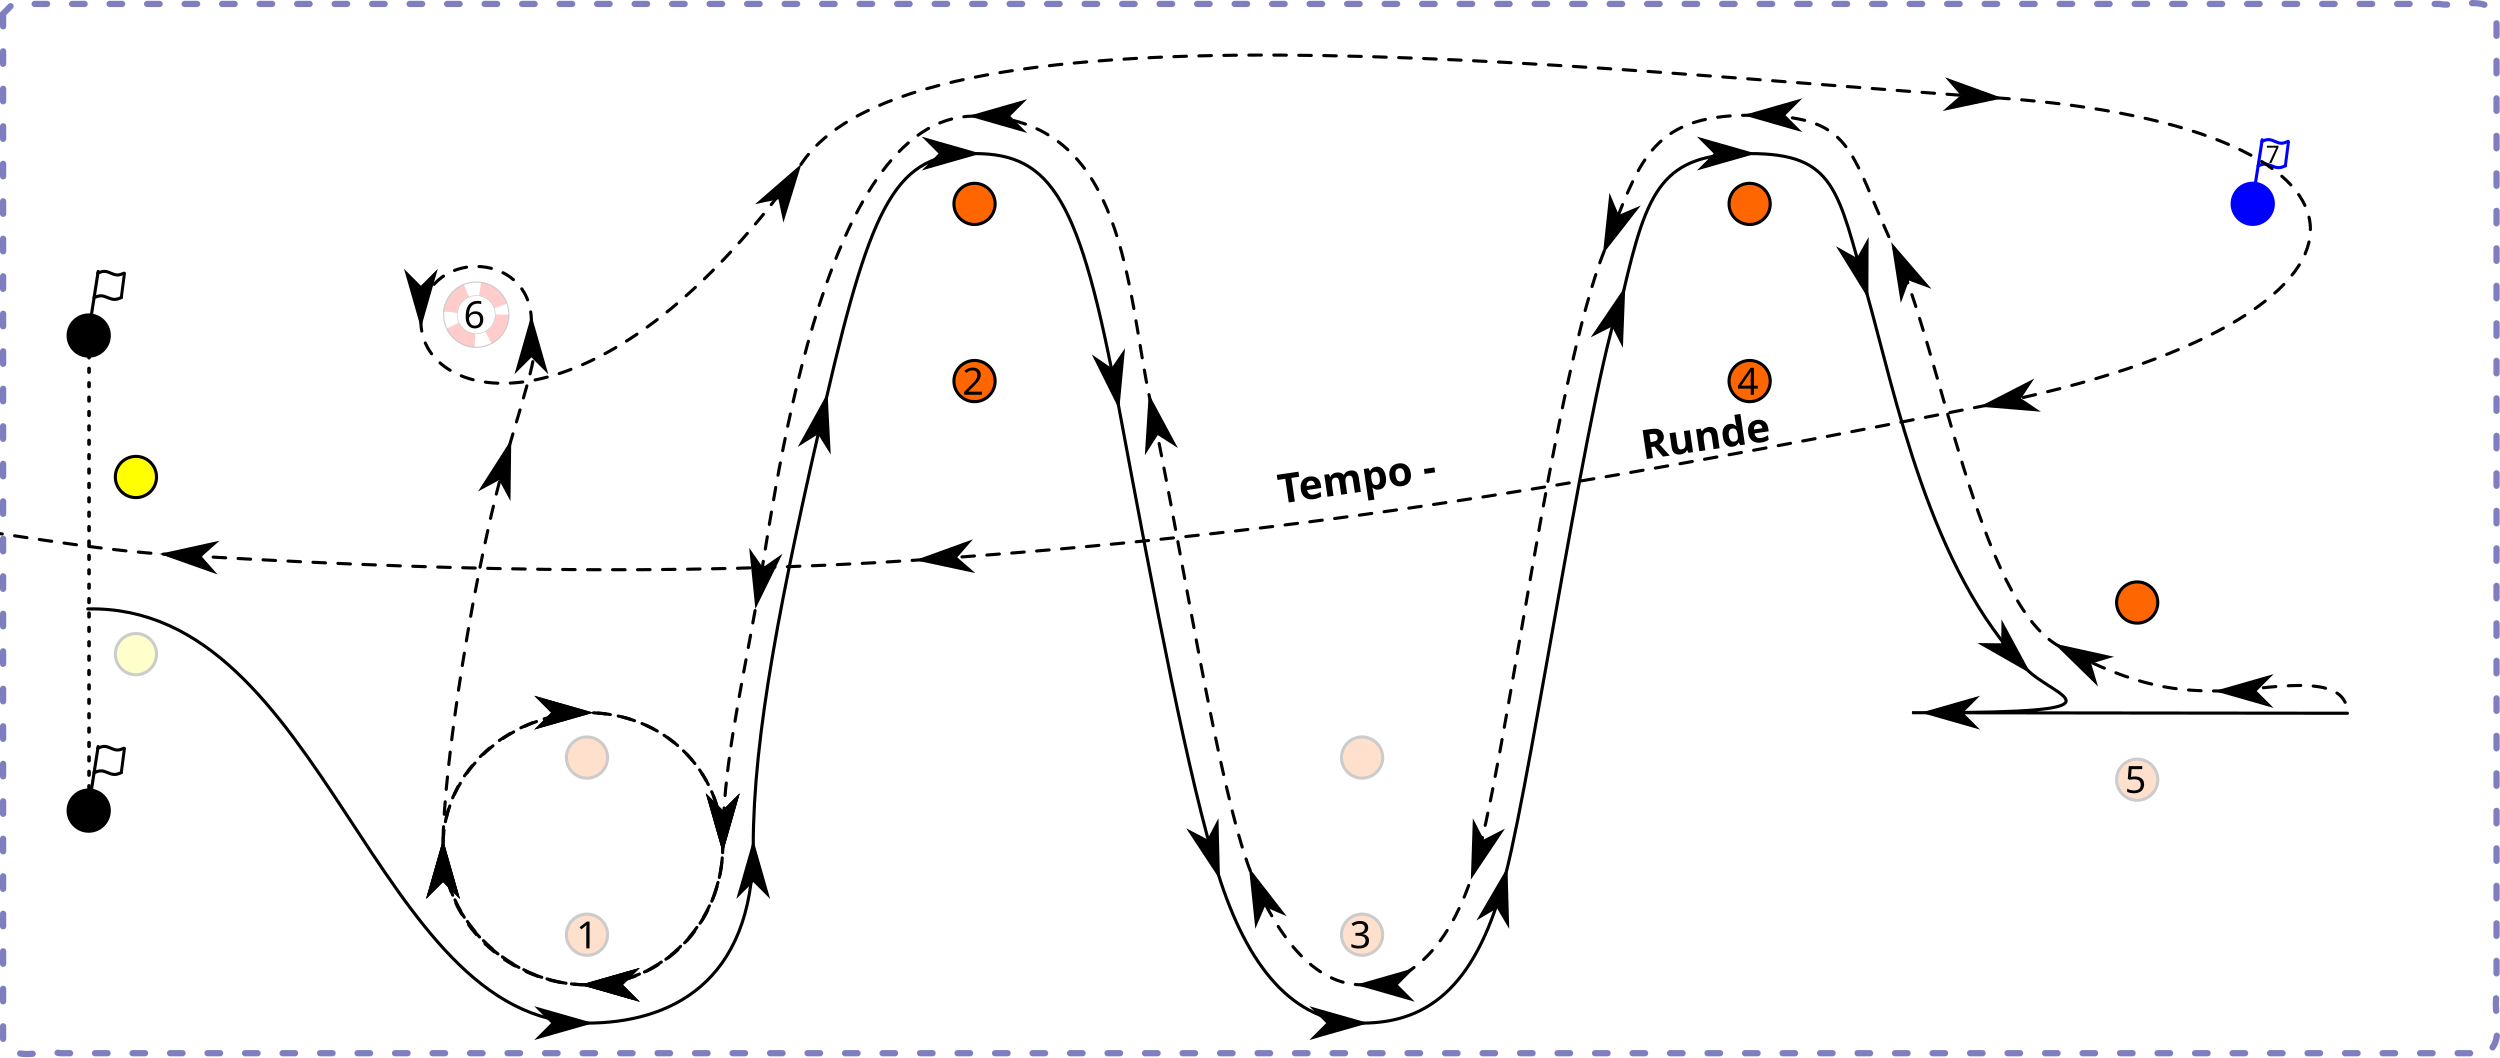
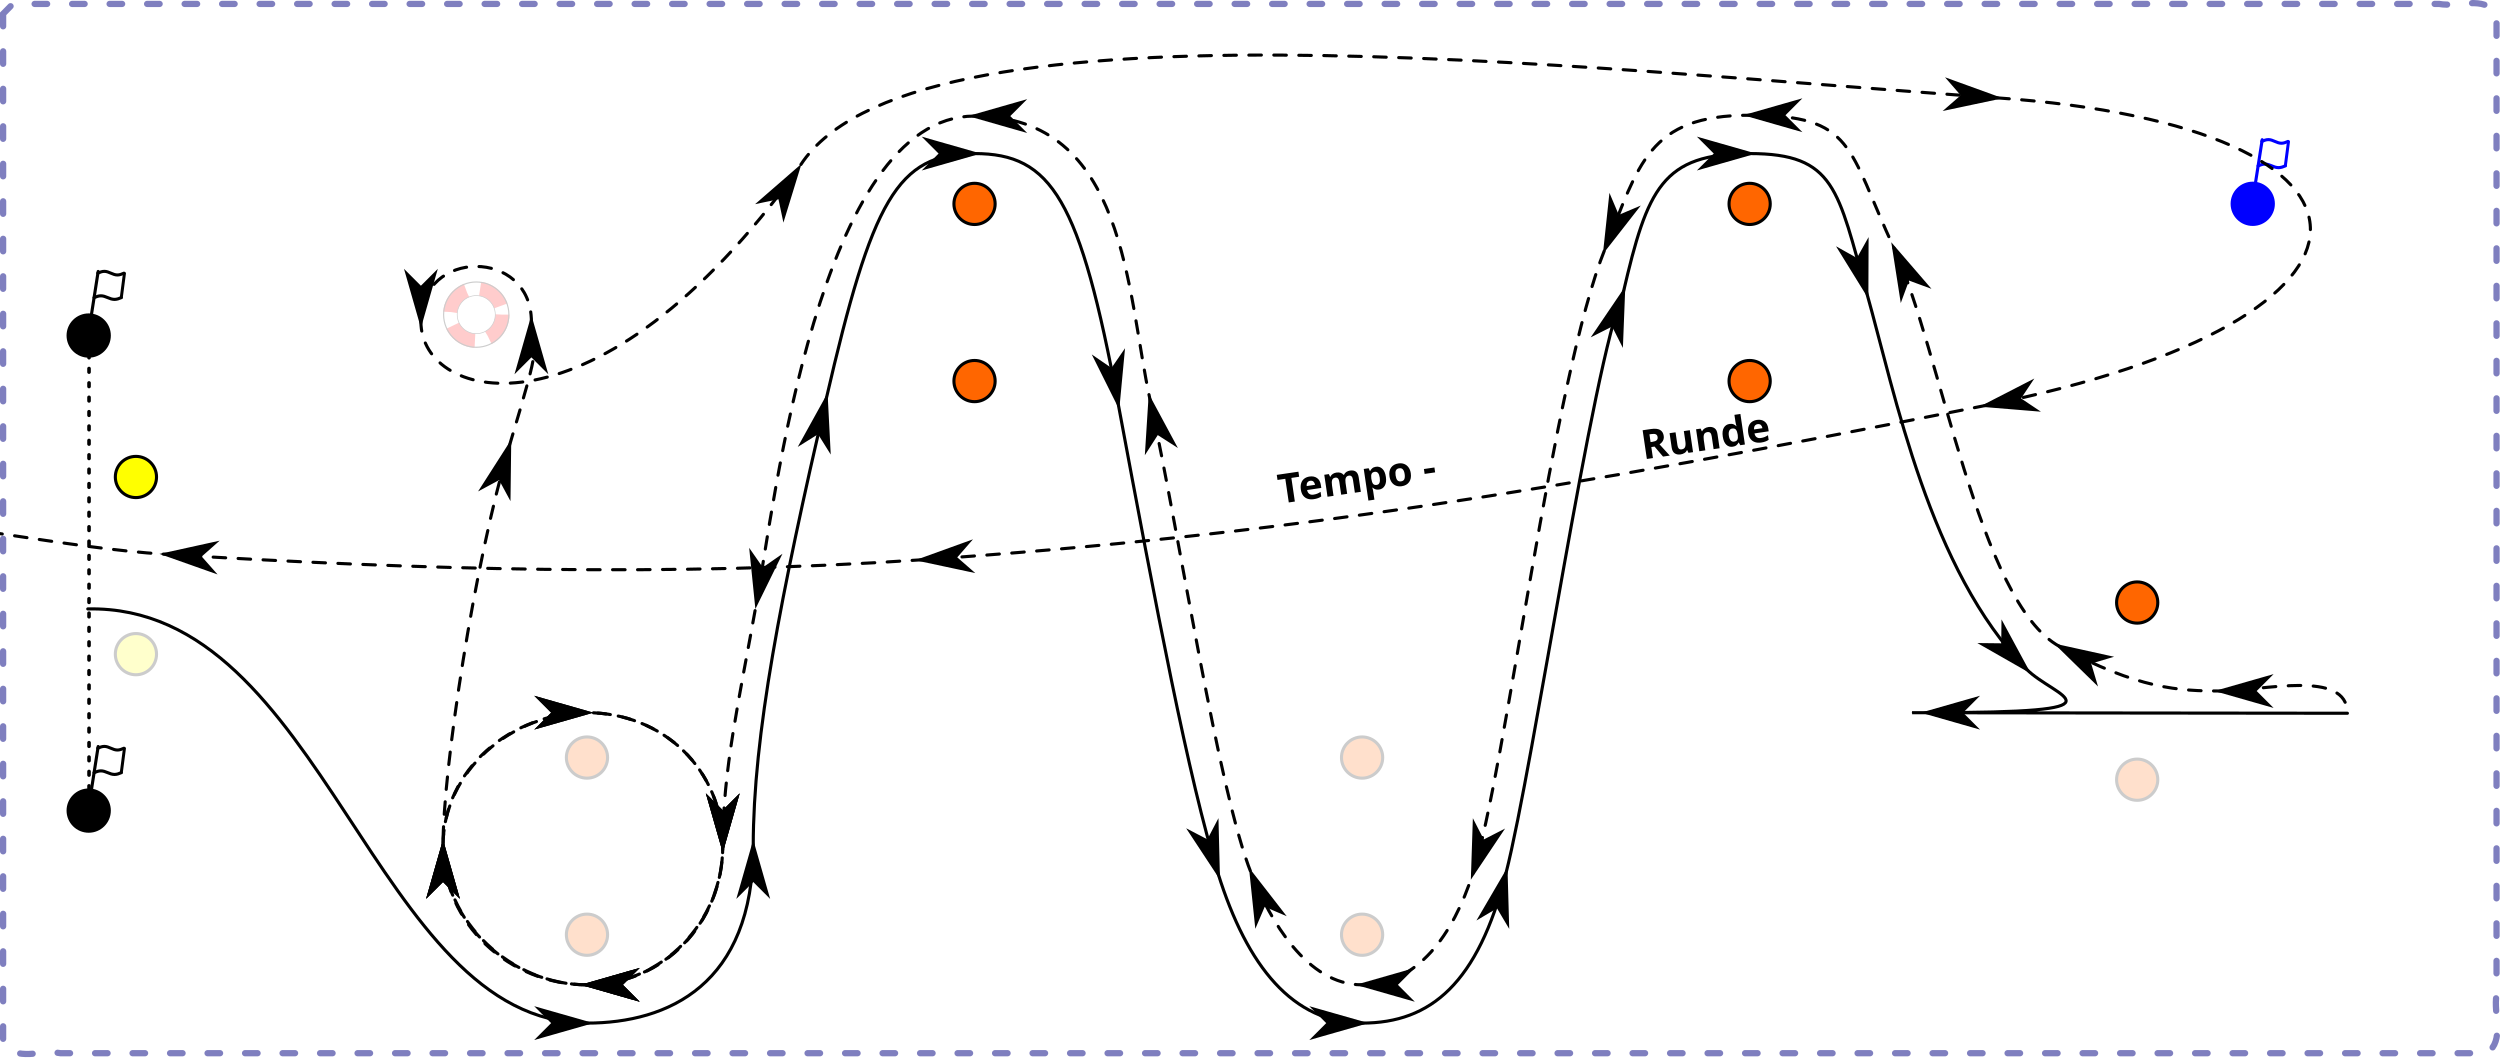
<svg xmlns="http://www.w3.org/2000/svg" version="1.0" id="svg3641" height="360.829" width="853.326" style="enable-background:new" xml:space="preserve">
  <defs id="arrows">
    <marker id="RazorWire" refX="0" refY="0" orient="auto" style="overflow:visible">
      <path id="path5527" style="fill:#34ff00;fill-opacity:1;fill-rule:evenodd;stroke:#34ff00;stroke-width:0.085pt;stroke-opacity:1" d="M 0.019,-0.632 V 0.595 L -6.621,2.568 H 9.113 L 2.979,0.595 V -0.632 L 9.166,-2.472 H -6.594 Z" />
    </marker>
    <marker orient="auto" refY="0" refX="0" id="Scissors" style="overflow:visible">
      <path id="schere" d="M 9.696,-3.847 C 8.661,-5.095 6.794,-5.052 5.4,-4.515 l -8.76,3.283 c -2.548,-1.394 -5.065,-0.995 -5.065,-1.673 0,-0.53 0.487,-0.414 0.414,-1.795 -0.07,-1.326 -1.454,-2.307 -2.763,-2.22 -1.309,-0.008 -2.666,0.995 -2.678,2.379 -0.098,1.393 1.074,2.688 2.461,2.779 1.624,0.242 4.499,-0.742 5.848,1.676 C -6.148,1.766 -7.931,1.771 -9.543,1.679 -10.882,1.602 -12.489,1.985 -13.128,3.301 c -0.617,1.261 -0.012,3.056 1.405,3.442 1.43,0.525 3.393,-0.138 3.733,-1.782 0.262,-1.267 -0.635,-1.862 -0.291,-2.322 0.26,-0.347 1.91,-0.146 4.85,-1.466 L 6.055,4.515 C 7.253,4.85 8.718,4.839 9.78,3.66 L -0.055,-0.057 Z M -9.832,-5.874 c 1.381,0.771 1.268,2.862 -0.167,3.268 -1.298,0.452 -2.956,-0.81 -2.542,-2.216 0.242,-1.154 1.764,-1.579 2.709,-1.052 z m 0.06,8.552 c 1.441,0.532 1.196,2.97 -0.269,3.298 -0.972,0.337 -2.361,-0.148 -2.459,-1.293 -0.189,-1.392 1.446,-2.65 2.728,-2.005 z" style="fill:#34ff00;fill-opacity:1;stroke:#34ff00;stroke-width:1.067;stroke-opacity:1" />
    </marker>
    <marker orient="auto" refY="0" refX="0" id="Legs" style="overflow:visible">
      <g id="g5494" transform="scale(-0.7)" style="fill:#34ff00;fill-opacity:1;stroke:#34ff00;stroke-opacity:1">
        <g id="g5496" transform="matrix(0,-1,-1,0,22.0892,22.73484)" style="fill:#34ff00;fill-opacity:1;stroke:#34ff00;stroke-opacity:1">
          <path id="path5498" d="m 22.636,22.054 c -7.371,5.036 -2.618,7.047 -6.23,14.339" style="fill:#34ff00;fill-opacity:1;fill-rule:evenodd;stroke:#34ff00;stroke-width:1.067pt;stroke-opacity:1" />
          <path id="path5500" d="m 22.825,21.918 c -1.451,8.904 3.772,9.355 4.805,14.747" style="fill:#34ff00;fill-opacity:1;fill-rule:evenodd;stroke:#34ff00;stroke-width:1.067pt;stroke-opacity:1" />
        </g>
        <path id="path5502" d="m -15.029,-7.181 -0.984,4.313 4.227,-1.305 z" style="fill:#34ff00;fill-opacity:1;fill-rule:evenodd;stroke:#34ff00;stroke-width:1.067pt;stroke-opacity:1" />
        <path id="path5504" d="m -16.23,4.861 1.999,3.946 2.418,-3.704 z" style="fill:#34ff00;fill-opacity:1;fill-rule:evenodd;stroke:#34ff00;stroke-width:1.067pt;stroke-opacity:1" />
      </g>
    </marker>
    <linearGradient id="linearGradient5477">
      <stop style="stop-color:#57e307;stop-opacity:1;" offset="0" id="stop5479" />
    </linearGradient>
    <marker style="overflow:visible" id="Arrow1Lend" refX="0" refY="0" orient="auto">
      <path style="fill-rule:evenodd;stroke:#000000;stroke-width:0.853pt;marker-start:none" d="M -10.667,0 -14.933,4.267 0,0 -14.933,-4.267 Z" id="path3104" />
    </marker>
    <marker style="overflow:visible" id="Arrow1Lstart" refX="0" refY="0" orient="auto">
      <path style="fill-rule:evenodd;stroke:#000000;stroke-width:0.853pt;marker-start:none" d="M 10.667,0 14.933,-4.267 0,0 14.933,4.267 Z" id="path3282" />
    </marker>
    <marker style="overflow:visible" id="Arrow1Lstart-7" refX="0" refY="0" orient="auto">
      <path style="fill-rule:evenodd;stroke:#000000;stroke-width:0.853pt;marker-start:none" d="M 10.667,0 14.933,-4.267 0,0 14.933,4.267 Z" id="path3282-4" />
    </marker>
    <marker style="overflow:visible" id="Arrow1Lend-6" refX="0" refY="0" orient="auto">
      <path style="fill-rule:evenodd;stroke:#000000;stroke-width:0.853pt;marker-start:none" d="M -10.667,0 -14.933,4.267 0,0 -14.933,-4.267 Z" id="path3104-0" />
    </marker>
  </defs>
  <g transform="translate(-215.4445,-435.3955)" style="display:inline" id="Parcours">
    <defs id="defs2076" />
    <g id="g1" />
    <g id="layer6" style="display:inline">
      <g transform="translate(18.94796,85.04597)" id="Zeitnahme" style="display:inline">
        <g id="g13156" transform="translate(-177.6378,-94.48819)">
          <path style="fill:#000000;fill-opacity:1;stroke:#000000;stroke-width:1.762" d="m 411.087,559.37 c 0,-3.685 -2.986,-6.678 -6.678,-6.678 -3.683,0 -6.678,2.987 -6.678,6.678 0,3.685 2.987,6.678 6.678,6.678 3.685,0 6.678,-2.987 6.678,-6.678 z" id="Zeit_oben" />
        </g>
        <g id="g13172" transform="translate(-177.6378,67.66194)">
          <path style="fill:#000000;fill-opacity:1;stroke:#000000;stroke-width:1.762" d="m 411.087,559.37 c 0,-3.685 -2.986,-6.678 -6.678,-6.678 -3.683,0 -6.678,2.987 -6.678,6.678 0,3.685 2.987,6.678 6.678,6.678 3.685,0 6.678,-2.987 6.678,-6.678 z" id="Zeit_unten" />
        </g>
        <path style="fill:none;stroke:#000000;stroke-width:1.228;stroke-linecap:round;stroke-linejoin:miter;stroke-miterlimit:4;stroke-dasharray:1.228, 3.684;stroke-dashoffset:0;stroke-opacity:1" d="m 226.886,466.315 c 0,23.379 0,46.759 0,70.138 0,19.991 0,67.885 0,87.271" id="path14169" />
      </g>
      <g transform="translate(113.4362,157.2769)" id="Tor1" opacity="0.2" style="display:inline;fill:#ff6600">
        <path style="fill:#ff6600;stroke:#000000;stroke-width:1.056" d="m 309.393,536.693 c 0,-3.883 -3.149,-7.032 -7.031,-7.032 -3.881,0 -7.031,3.148 -7.031,7.032 0,3.883 3.15,7.031 7.031,7.031 3.882,0 7.031,-3.147 7.031,-7.031 z" id="Tor1_innen" />
        <path style="fill:#ff6600;stroke:#000000;stroke-width:1.056" d="m 309.393,597.166 c 0,-3.883 -3.149,-7.032 -7.031,-7.032 -3.881,0 -7.031,3.148 -7.031,7.032 0,3.883 3.15,7.031 7.031,7.031 3.882,0 7.031,-3.147 7.031,-7.031 z" id="Tor1_aussen" />
      </g>
      <g transform="translate(226.8221,-31.69941)" id="Tor2" style="display:inline;fill:#ff6600">
        <path style="fill:#ff6600;stroke:#000000;stroke-width:1.056" d="m 328.291,536.693 c 0,-3.883 -3.149,-7.032 -7.031,-7.032 -3.881,0 -7.031,3.148 -7.031,7.032 0,3.883 3.15,7.031 7.031,7.031 3.882,0 7.031,-3.147 7.031,-7.031 z" id="Tor2_aussen" />
        <path style="fill:#ff6600;stroke:#000000;stroke-width:1.056" d="m 328.291,597.166 c 0,-3.883 -3.149,-7.032 -7.031,-7.032 -3.881,0 -7.031,3.148 -7.031,7.032 0,3.883 3.15,7.031 7.031,7.031 3.882,0 7.031,-3.147 7.031,-7.031 z" id="Tor2_innen" />
      </g>
      <g transform="translate(340.2078,157.2769)" id="Tor3" opacity="0.2" style="display:inline;fill:#ff6600">
        <path style="fill:#ff6600;stroke:#000000;stroke-width:1.056" d="m 347.189,536.693 c 0,-3.883 -3.149,-7.032 -7.031,-7.032 -3.881,0 -7.031,3.148 -7.031,7.032 0,3.883 3.15,7.031 7.031,7.031 3.882,0 7.031,-3.147 7.031,-7.031 z" id="Tor3_innen" />
        <path style="fill:#ff6600;stroke:#000000;stroke-width:1.056" d="m 347.189,597.166 c 0,-3.883 -3.149,-7.032 -7.031,-7.032 -3.881,0 -7.031,3.148 -7.031,7.032 0,3.883 3.15,7.031 7.031,7.031 3.882,0 7.031,-3.147 7.031,-7.031 z" id="Tor3_aussen" />
      </g>
      <g transform="translate(453.5935,-31.69941)" id="Tor4" style="display:inline;fill:#ff6600">
        <path style="fill:#ff6600;stroke:#000000;stroke-width:1.056" d="m 366.086,536.693 c 0,-3.883 -3.149,-7.032 -7.031,-7.032 -3.881,0 -7.031,3.148 -7.031,7.032 0,3.883 3.15,7.031 7.031,7.031 3.882,0 7.031,-3.147 7.031,-7.031 z" id="Tor4_aussen" />
        <path style="fill:#ff6600;stroke:#000000;stroke-width:1.056" d="m 366.086,597.166 c 0,-3.883 -3.149,-7.032 -7.031,-7.032 -3.881,0 -7.031,3.148 -7.031,7.032 0,3.883 3.15,7.031 7.031,7.031 3.882,0 7.031,-3.147 7.031,-7.031 z" id="Tor4_innen" />
      </g>
      <g transform="translate(566.9793,104.3635)" id="Tor5" style="display:inline;fill:#ff6600">
        <path style="fill:#ff6600;stroke:#000000;stroke-width:1.056" d="m 384.984,536.693 c 0,-3.883 -3.149,-7.032 -7.031,-7.032 -3.881,0 -7.031,3.148 -7.031,7.032 0,3.883 3.15,7.031 7.031,7.031 3.882,0 7.031,-3.147 7.031,-7.031 z" id="Tor5_oben" />
        <path style="fill:#ff6600;stroke:#000000;stroke-width:1.056" d="m 384.984,597.166 c 0,-3.883 -3.149,-7.032 -7.031,-7.032 -3.881,0 -7.031,3.148 -7.031,7.032 0,3.883 3.15,7.031 7.031,7.031 3.882,0 7.031,-3.147 7.031,-7.031 z" id="Tor5_unten" opacity="0.2" />
      </g>
      <g transform="translate(18.94796,138.3793)" id="Schikane" opacity="0.2" style="display:inline">
        <g style="fill:none" id="Ring">
          <ellipse id="path8826" style="fill:none;stroke:#ff0000;stroke-width:4.821;stroke-linecap:butt;stroke-linejoin:round;stroke-miterlimit:4;stroke-dasharray:9.643, 4.821;stroke-dashoffset:0;stroke-opacity:1" cx="359.055" cy="404.409" rx="8.928" ry="8.928" />
          <ellipse style="display:inline;fill:none;stroke:#000000;stroke-width:0.229;stroke-linecap:round;stroke-linejoin:round;stroke-miterlimit:4;stroke-dasharray:none;stroke-dashoffset:0;stroke-opacity:1" id="path3620" cx="359.055" cy="404.409" rx="6.5" ry="6.5" />
          <ellipse style="display:inline;fill:none;stroke:#000000;stroke-width:0.393;stroke-linecap:round;stroke-linejoin:round;stroke-miterlimit:4;stroke-dasharray:none;stroke-dashoffset:0;stroke-opacity:1" id="path2733" cx="359.055" cy="404.409" rx="11.142" ry="11.142" />
        </g>
      </g>
      <g transform="translate(-40.52031,61.51377)" id="StartZiel" style="display:inline">
        <path style="fill:#ffff00;stroke:#000000;stroke-width:1.056" d="m 309.393,536.693 c 0,-3.883 -3.149,-7.032 -7.031,-7.032 -3.881,0 -7.031,3.148 -7.031,7.032 0,3.883 3.15,7.031 7.031,7.031 3.882,0 7.031,-3.147 7.031,-7.031 z" id="StartZiel_oben" />
        <path style="fill:#ffff00;stroke:#000000;stroke-width:1.056" d="m 309.393,597.166 c 0,-3.883 -3.149,-7.032 -7.031,-7.032 -3.881,0 -7.031,3.148 -7.031,7.032 0,3.883 3.15,7.031 7.031,7.031 3.882,0 7.031,-3.147 7.031,-7.031 z" id="StartZiel_unten" opacity="0.2" />
      </g>
    </g>
  </g>
  <g transform="translate(-215.4445,-435.3955)" style="display:inline" id="ParcoursLabel">
    <defs id="defs2832" />
    <g id="g3113" style="display:inline">
-       <text xml:space="preserve" style="font-style:normal;font-weight:normal;font-size:12.8px;line-height:0%;font-family:'Arial Black';display:inline;fill:#000000;fill-opacity:1;stroke:none;stroke-width:1.067" x="373.691" y="547.37" id="Nummer_Schikane">
+       <text xml:space="preserve" style="font-style:normal;font-weight:normal;font-size:12.8px;line-height:0%;font-family:'Arial Black';display:inline;fill:#000000;fill-opacity:1;stroke:none;stroke-width:1.067" x="373.691" y="547.37" id="Nummer_Schikane" opacity="0">
        <tspan id="tspan3032" x="373.691" y="547.37" style="font-size:12.8px;line-height:1.25;stroke-width:1.067">6</tspan>
      </text>
-       <text xml:space="preserve" style="font-style:normal;font-weight:normal;font-size:12.8px;line-height:0%;font-family:'Arial Black';display:inline;fill:#000000;fill-opacity:1;stroke:none;stroke-width:1.067" x="412.13" y="759.102" id="Nummer_Tor1">
+       <text xml:space="preserve" style="font-style:normal;font-weight:normal;font-size:12.8px;line-height:0%;font-family:'Arial Black';display:inline;fill:#000000;fill-opacity:1;stroke:none;stroke-width:1.067" x="412.13" y="759.102" id="Nummer_Tor1" opacity="0">
        <tspan id="tspan3036" x="412.13" y="759.102" style="font-size:12.8px;line-height:1.25;stroke-width:1.067">1</tspan>
      </text>
-       <text xml:space="preserve" style="font-style:normal;font-weight:normal;font-size:12.8px;line-height:0%;font-family:'Arial Black';display:inline;fill:#000000;fill-opacity:1;stroke:none;stroke-width:1.067" x="808.383" y="570.125" id="Nummer_Tor4">
+       <text xml:space="preserve" style="font-style:normal;font-weight:normal;font-size:12.8px;line-height:0%;font-family:'Arial Black';display:inline;fill:#000000;fill-opacity:1;stroke:none;stroke-width:1.067" x="808.383" y="570.125" id="Nummer_Tor4" opacity="0">
        <tspan id="tspan3040" x="808.383" y="570.125" style="font-size:12.8px;line-height:1.25;stroke-width:1.067">4</tspan>
      </text>
-       <text xml:space="preserve" style="font-style:normal;font-weight:normal;font-size:12.8px;line-height:0%;font-family:'Arial Black';display:inline;fill:#000000;fill-opacity:1;stroke:none;stroke-width:1.067" x="940.704" y="706.032" id="Nummer_Tor5">
+       <text xml:space="preserve" style="font-style:normal;font-weight:normal;font-size:12.8px;line-height:0%;font-family:'Arial Black';display:inline;fill:#000000;fill-opacity:1;stroke:none;stroke-width:1.067" x="940.704" y="706.032" id="Nummer_Tor5" opacity="0">
        <tspan id="tspan3044" x="940.704" y="706.032" style="font-size:12.8px;line-height:1.25;stroke-width:1.067">5</tspan>
      </text>
-       <text xml:space="preserve" style="font-style:normal;font-weight:normal;font-size:12.8px;line-height:0%;font-family:'Arial Black';display:inline;fill:#000000;fill-opacity:1;stroke:none;stroke-width:1.067" x="676.131" y="759.024" id="Nummer_Tor3">
+       <text xml:space="preserve" style="font-style:normal;font-weight:normal;font-size:12.8px;line-height:0%;font-family:'Arial Black';display:inline;fill:#000000;fill-opacity:1;stroke:none;stroke-width:1.067" x="676.131" y="759.024" id="Nummer_Tor3" opacity="0">
        <tspan id="tspan3048" x="676.131" y="759.024" style="font-size:12.8px;line-height:1.25;stroke-width:1.067">3</tspan>
      </text>
      <g transform="translate(579.9631,-35.51099)" id="Speedboje_oben" style="display:inline">
        <path id="path3052" d="m 411.087,540.472 c 0,-3.685 -2.986,-6.678 -6.678,-6.678 -3.683,0 -6.678,2.987 -6.678,6.678 0,3.685 2.987,6.678 6.678,6.678 3.685,0 6.678,-2.987 6.678,-6.678 z" style="fill:#0000ff;fill-opacity:1;stroke:#0000ff;stroke-width:1.762" />
        <g style="stroke:#0000ff" id="g3062">
          <path id="path3054" d="m 407.511,519.18 c 0.372,-0.161 0.745,-0.325 1.117,-0.438 0.372,-0.114 0.744,-0.181 1.117,-0.181 0.372,0 0.744,0.063 1.117,0.181 0.372,0.113 0.744,0.273 1.116,0.438 0.369,0.16 0.745,0.321 1.117,0.434 0.369,0.114 0.745,0.181 1.117,0.181 0.368,0 0.745,-0.064 1.117,-0.181 0.368,-0.113 0.744,-0.274 1.117,-0.434" style="fill:none;stroke:#0000ff;stroke-width:1.052;stroke-linecap:round;stroke-linejoin:round" />
          <path id="path3056" d="m 407.643,518.601 -2.7,17.3 v 0.258 0" style="fill:none;stroke:#0000ff;stroke-width:1.067;stroke-linecap:round;stroke-linejoin:round" />
          <path id="path3058" d="m 406.246,527.522 c 0.384,-0.158 0.775,-0.317 1.163,-0.429 0.383,-0.113 0.775,-0.179 1.163,-0.179 0.383,0 0.774,0.062 1.163,0.179 0.387,0.112 0.774,0.271 1.163,0.429 0.387,0.159 0.774,0.317 1.162,0.433 0.388,0.109 0.775,0.175 1.163,0.175 0.388,0 0.775,-0.062 1.163,-0.175 0.387,-0.112 0.775,-0.271 1.163,-0.433" style="fill:none;stroke:#0000ff;stroke-width:1.067;stroke-linecap:round;stroke-linejoin:round" />
          <path id="path3060" d="m 416.604,519.31 -1.039,7.969 v 0.12 0" style="fill:none;stroke:#0000ff;stroke-width:1.024;stroke-linecap:round" />
        </g>
-         <text xml:space="preserve" style="font-style:normal;font-weight:normal;font-size:12.8px;line-height:0%;font-family:'Arial Black';fill:#000000;fill-opacity:1;stroke:none;stroke-width:1.067" x="408.873" y="526.543" id="Nummer_Speedboje_oben">
+         <text xml:space="preserve" style="font-style:normal;font-weight:normal;font-size:12.8px;line-height:0%;font-family:'Arial Black';fill:#000000;fill-opacity:1;stroke:none;stroke-width:1.067" x="408.873" y="526.543" id="Nummer_Speedboje_oben" opacity="0">
          <tspan id="tspan3064" x="408.873" y="526.543" style="font-size:8.242px;line-height:1.25;stroke-width:1.067">7</tspan>
        </text>
      </g>
-       <text xml:space="preserve" style="font-style:normal;font-weight:normal;font-size:12.8px;line-height:0%;font-family:'Arial Black';display:inline;fill:#000000;fill-opacity:1;stroke:none;stroke-width:1.067" x="543.926" y="570.125" id="Nummer_Tor2">
+       <text xml:space="preserve" style="font-style:normal;font-weight:normal;font-size:12.8px;line-height:0%;font-family:'Arial Black';display:inline;fill:#000000;fill-opacity:1;stroke:none;stroke-width:1.067" x="543.926" y="570.125" id="Nummer_Tor2" opacity="0">
        <tspan id="tspan3088" x="543.926" y="570.125" style="font-size:12.8px;line-height:1.25;stroke-width:1.067">2</tspan>
      </text>
      <g id="Zeit_oben_Flagge">
        <path id="path3092" d="m 248.821,528.636 c 0.372,-0.161 0.745,-0.325 1.117,-0.438 0.372,-0.114 0.744,-0.181 1.117,-0.181 0.372,0 0.744,0.063 1.117,0.181 0.372,0.113 0.744,0.273 1.116,0.438 0.369,0.16 0.745,0.321 1.117,0.434 0.369,0.114 0.745,0.181 1.117,0.181 0.368,0 0.745,-0.064 1.117,-0.181 0.368,-0.113 0.744,-0.274 1.117,-0.434" style="display:inline;fill:none;stroke:#000000;stroke-width:1.052;stroke-linecap:round;stroke-linejoin:round" />
        <path id="path3094" d="m 248.953,528.057 -2.7,17.3 v 0.258 0" style="display:inline;fill:none;stroke:#000000;stroke-width:1.067;stroke-linecap:round;stroke-linejoin:round" />
        <path id="path3096" d="m 247.556,536.977 c 0.384,-0.158 0.775,-0.317 1.163,-0.429 0.383,-0.113 0.775,-0.179 1.163,-0.179 0.383,0 0.774,0.062 1.163,0.179 0.387,0.112 0.774,0.271 1.163,0.429 0.387,0.159 0.774,0.317 1.162,0.433 0.388,0.109 0.775,0.175 1.163,0.175 0.388,0 0.775,-0.062 1.163,-0.175 0.387,-0.112 0.775,-0.271 1.163,-0.433" style="display:inline;fill:none;stroke:#000000;stroke-width:1.067;stroke-linecap:round;stroke-linejoin:round" />
        <path id="path3098" d="m 257.914,528.766 -1.039,7.969 v 0.12 0" style="display:inline;fill:none;stroke:#000000;stroke-width:1.024;stroke-linecap:round" />
      </g>
      <g id="Zeit_unten_Flagge">
        <path id="path3102" d="m 248.821,690.786 c 0.372,-0.161 0.745,-0.325 1.117,-0.438 0.372,-0.114 0.744,-0.181 1.117,-0.181 0.372,0 0.744,0.063 1.117,0.181 0.372,0.113 0.744,0.273 1.116,0.438 0.369,0.16 0.745,0.321 1.117,0.434 0.369,0.114 0.745,0.181 1.117,0.181 0.368,0 0.745,-0.064 1.117,-0.181 0.368,-0.113 0.744,-0.274 1.117,-0.434" style="display:inline;fill:none;stroke:#000000;stroke-width:1.052;stroke-linecap:round;stroke-linejoin:round" />
        <path id="path3105" d="m 248.953,690.207 -2.7,17.3 v 0.258 0" style="display:inline;fill:none;stroke:#000000;stroke-width:1.067;stroke-linecap:round;stroke-linejoin:round" />
        <path id="path3107" d="m 247.556,699.127 c 0.384,-0.158 0.775,-0.317 1.163,-0.429 0.383,-0.113 0.775,-0.179 1.163,-0.179 0.383,0 0.774,0.062 1.163,0.179 0.387,0.112 0.774,0.271 1.163,0.429 0.387,0.159 0.774,0.317 1.162,0.433 0.388,0.109 0.775,0.175 1.163,0.175 0.388,0 0.775,-0.062 1.163,-0.175 0.387,-0.112 0.775,-0.271 1.163,-0.433" style="display:inline;fill:none;stroke:#000000;stroke-width:1.067;stroke-linecap:round;stroke-linejoin:round" />
        <path id="path3109" d="m 257.914,690.916 -1.039,7.969 v 0.12 0" style="display:inline;fill:none;stroke:#000000;stroke-width:1.024;stroke-linecap:round" />
      </g>
    </g>
  </g>
  <g transform="translate(-215.4445,-435.3955)" style="display:inline" id="Klasse5_Moewe">
    <path id="path259" d="m 169.627,612.629 c 24.841,0 68.145,9.845 102.468,11.968 85.802,5.307 172.126,7.751 257.892,1.876 122.085,-8.362 215.673,-23.317 363.309,-52.7 147.636,-29.384 146.53,-95.048 3.596,-104.994 -142.934,-9.946 -373.152,-37.058 -409.067,24.368 -68.294,94.744 -128.713,79.877 -128.713,52.004 0,-25.079 37.712,-25.079 37.712,0 0,15.274 4.503,2.236 -7.509,42.396 -12.012,40.159 -22.661,110.333 -22.663,136.631 -0.002,25.87 23.429,47.369 49.146,47.369 25.717,0 46.349,-21 46.349,-47.333 0,-26.333 -20.632,-45.56 -46.349,-45.56 -25.717,0 -49.143,19.227 -49.143,45.525 0,26.298 23.427,47.369 49.143,47.369 25.717,0 46.349,-21.463 46.349,-47.369 0,-25.906 5.538,-49.682 11.52,-83.061 5.976,-33.345 21.319,-166.104 74.385,-166.104 52,0 51.944,60.216 59.962,96.944 10.26,46.997 23.2,133.323 34.557,161.613 6.376,15.882 18.898,37.977 37.795,37.977 18.898,0 31.048,-16.998 37.795,-37.977 11.287,-35.09 27.171,-168.907 45.228,-213.498 11.465,-28.313 14.471,-45.349 49.261,-45.349 35.856,0 33.335,10.943 49.263,45.349 15.928,34.406 28.897,121.045 56.564,136.008 26.846,14.518 40.856,15.184 55.013,15.184 13.99,0 43.19,-7.596 43.19,7.587" style="display:inline;fill:none;stroke:#000000;stroke-width:1.066;stroke-linecap:round;stroke-linejoin:round;stroke-miterlimit:4;stroke-dasharray:4.263, 4.263;stroke-dashoffset:0;stroke-opacity:1;marker-start:none;marker-mid:url(#Arrow1Lstart);marker-end:none" />
    <path id="path261" d="m 1016.681,678.851 c 0,0 -181.32,-0.198 -143.404,-0.198 71.653,0 43.372,-5.128 33.803,-14.92 -33.088,-33.861 -44.668,-93.599 -54.502,-128.504 -9.872,-35.04 -10.65,-47.416 -39.929,-47.416 -29.812,0 -34.872,11.88 -43.129,47.416 -10.508,24.401 -30.555,161.066 -40.073,198.341 -9.518,37.275 -25.47,51.035 -49.082,51.043 -23.612,0.008 -39.206,-19.304 -49.152,-51.043 -10.037,-32.029 -21.125,-90.799 -34.136,-160.546 -12.974,-69.547 -22.613,-85.209 -49.026,-85.211 -26.413,-0.002 -34.918,15.862 -50.626,83.877 -15.475,67.003 -24.878,114.693 -24.878,152.523 0,47.333 -29.123,60.4 -56.749,60.4 -72.934,0 -89.356,-143.019 -170.394,-141.372" style="display:inline;fill:none;stroke:#000000;stroke-width:1.067;stroke-linecap:round;stroke-linejoin:round;stroke-miterlimit:4;stroke-dashoffset:0;stroke-opacity:1;marker-start:none;marker-mid:url(#Arrow1Lstart);marker-end:none" />
    <path id="path2924" d="m 462.148,724.213 c 0,-26.333 -20.632,-45.56 -46.349,-45.56 -25.717,0 -49.143,19.827 -49.143,45.56 0,26.47 22.661,47.333 49.143,47.333 26.47,0 46.349,-21.463 46.349,-47.333 z" style="display:inline;fill:none;stroke:#000000;stroke-width:1.067;stroke-linecap:round;stroke-linejoin:round;stroke-miterlimit:4;stroke-dasharray:4.267, 4.267;stroke-dashoffset:3.8;stroke-opacity:1;marker-start:none;marker-mid:url(#Arrow1Lstart);marker-end:none" />
    <text id="text263" y="876.114" x="243.389" style="font-style:normal;font-weight:normal;font-size:12.8px;line-height:0%;font-family:Verdana;display:inline;fill:#000000;fill-opacity:1;stroke:none;stroke-width:1.067" xml:space="preserve">
      <tspan id="tspan265" y="876.114" x="243.389" style="font-size:19.2px;line-height:1.25;stroke-width:1.067">Ablegen - Startlinie - in den Parcours, d.h. außen um die Tore 1 - 2 - 3 - 4 -</tspan>
      <tspan id="tspan267" y="900.114" x="243.389" style="font-size:19.2px;line-height:1.25;stroke-width:1.067">rückwärts durch das Tor 5 - vorwärts wieder in den Parcours, d.h. außen um die Tore</tspan>
      <tspan id="tspan269" y="924.114" x="243.389" style="font-size:19.2px;line-height:1.25;stroke-width:1.067">4 - 3 - 2 - schnelle Umkreisung des Tores 1 (das Tor 1 bleibt an der Steuerbordseite!) -</tspan>
      <tspan id="tspan271" y="948.114" x="243.389" style="font-size:19.2px;line-height:1.25;stroke-width:1.067">Schikane an der Tonne 6 - Temporunde: <tspan id="tspan273" style="font-weight:bold;font-size:19.2px;stroke-width:1.067">außen</tspan> an den Toren 2 und 4, um die</tspan>
      <tspan id="tspan275" y="972.114" x="243.389" style="font-size:19.2px;line-height:1.25;stroke-width:1.067">Tonne 7, <tspan id="tspan277" style="font-weight:bold;font-size:19.2px;stroke-width:1.067">innen</tspan> an den Toren 4 und 2 vorbei - Ziellinie - anlegen.</tspan>
    </text>
    <g transform="rotate(-8.380542,1724.101,1300.632)" id="g279">
      <text xml:space="preserve" style="font-style:normal;font-weight:bold;font-size:12.8px;line-height:0%;font-family:Verdana;fill:#000000;fill-opacity:1;stroke:none;stroke-width:1.067" x="764.899" y="458.537" id="text281">
        <tspan id="tspan283" x="764.899" y="458.537" style="font-size:13.867px;line-height:1.25;stroke-width:1.067">Tempo -</tspan>
      </text>
      <text xml:space="preserve" style="font-style:normal;font-weight:bold;font-size:12.8px;line-height:0%;font-family:Verdana;fill:#000000;fill-opacity:1;stroke:none;stroke-width:1.067" x="889.699" y="461.668" id="text285">
        <tspan id="tspan287" x="889.699" y="461.668" style="font-size:13.867px;line-height:1.25;stroke-width:1.067">Runde</tspan>
      </text>
    </g>
    <text id="text3666" y="328.002" x="595.582" style="font-style:normal;font-weight:normal;font-size:12.8px;line-height:0%;font-family:Verdana;text-align:center;text-anchor:middle;display:inline;fill:#000000;fill-opacity:1;stroke:none;stroke-width:1.067" xml:space="preserve">
      <tspan style="font-weight:bold;font-size:38.4px;line-height:1.25;text-align:center;text-anchor:middle;stroke-width:1.067" y="328.002" x="595.582" id="tspan3668">DMYV-Jugend</tspan>
      <tspan id="tspan3670" style="font-weight:bold;font-size:38.4px;line-height:1.25;text-align:center;text-anchor:middle;stroke-width:1.067" y="376.002" x="595.582">Motorboot-Slalom</tspan>
      <tspan style="font-weight:bold;font-size:38.4px;line-height:1.25;text-align:center;text-anchor:middle;stroke-width:1.067" id="tspan3672" y="424.002" x="595.582">Klasse 5</tspan>
    </text>
    <text transform="rotate(-30.00001)" id="text295" y="483.218" x="-56.18" style="font-style:normal;font-weight:bold;font-size:12.8px;line-height:0%;font-family:Verdana;text-align:center;text-anchor:middle;fill:#000000;fill-opacity:1;stroke:none;stroke-width:1.067" xml:space="preserve">
      <tspan y="483.218" x="-56.18" id="tspan297" style="font-size:29.867px;line-height:1.25;stroke-width:1.067">Möwe-Parcour</tspan>
    </text>
  </g>
  <g id="Export_Area" style="display:inline;opacity:1" transform="translate(-180.8124,-194.4877)">
    <path style="display:inline;opacity:0.5;fill:none;fill-opacity:1;fill-rule:nonzero;stroke:#000080;stroke-width:2.133;stroke-linecap:round;stroke-linejoin:miter;stroke-miterlimit:4;stroke-dasharray:4.267, 8.533;stroke-dashoffset:0;stroke-opacity:1" d="m 181.879,199.201 c 0,117.134 0,234.268 0,351.402 4.38,6.419 13.104,2.145 19.592,3.374 276.059,0 552.117,0 828.176,0 6.295,-4.466 2.103,-13.361 3.309,-19.977 0,-111.6 0,-223.2 0,-334.8 -4.38,-6.419 -13.104,-2.145 -19.592,-3.374 -276.059,0 -552.117,0 -828.176,0 -1.103,1.125 -2.206,2.25 -3.309,3.374 z" id="rect4816" />
    <g id="g2" />
    <g id="g3" />
  </g>
</svg>
